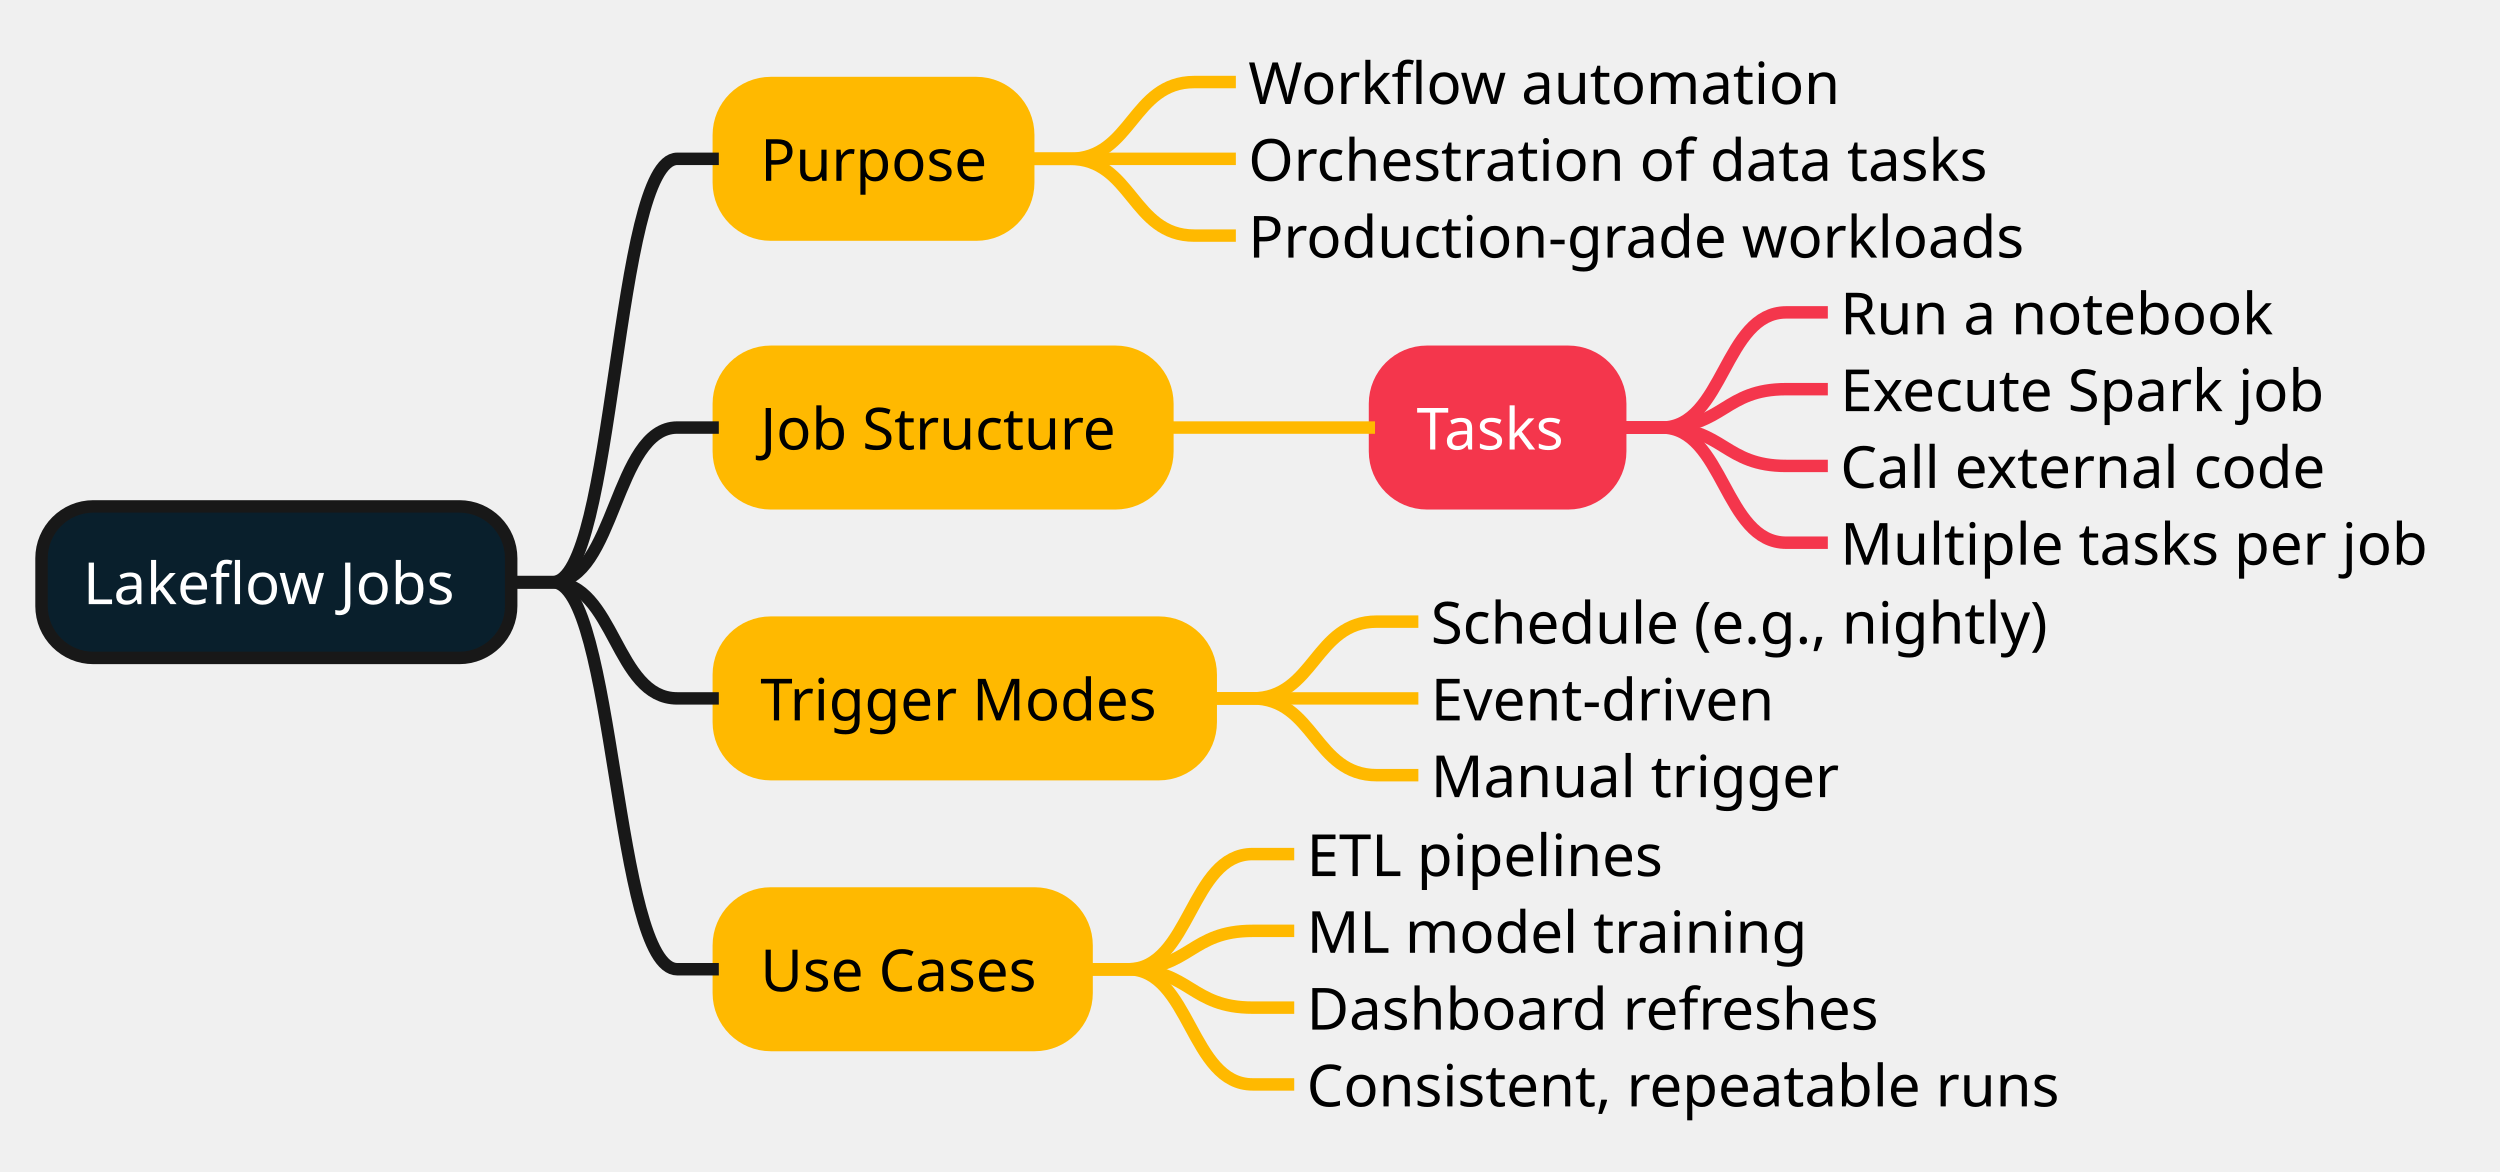
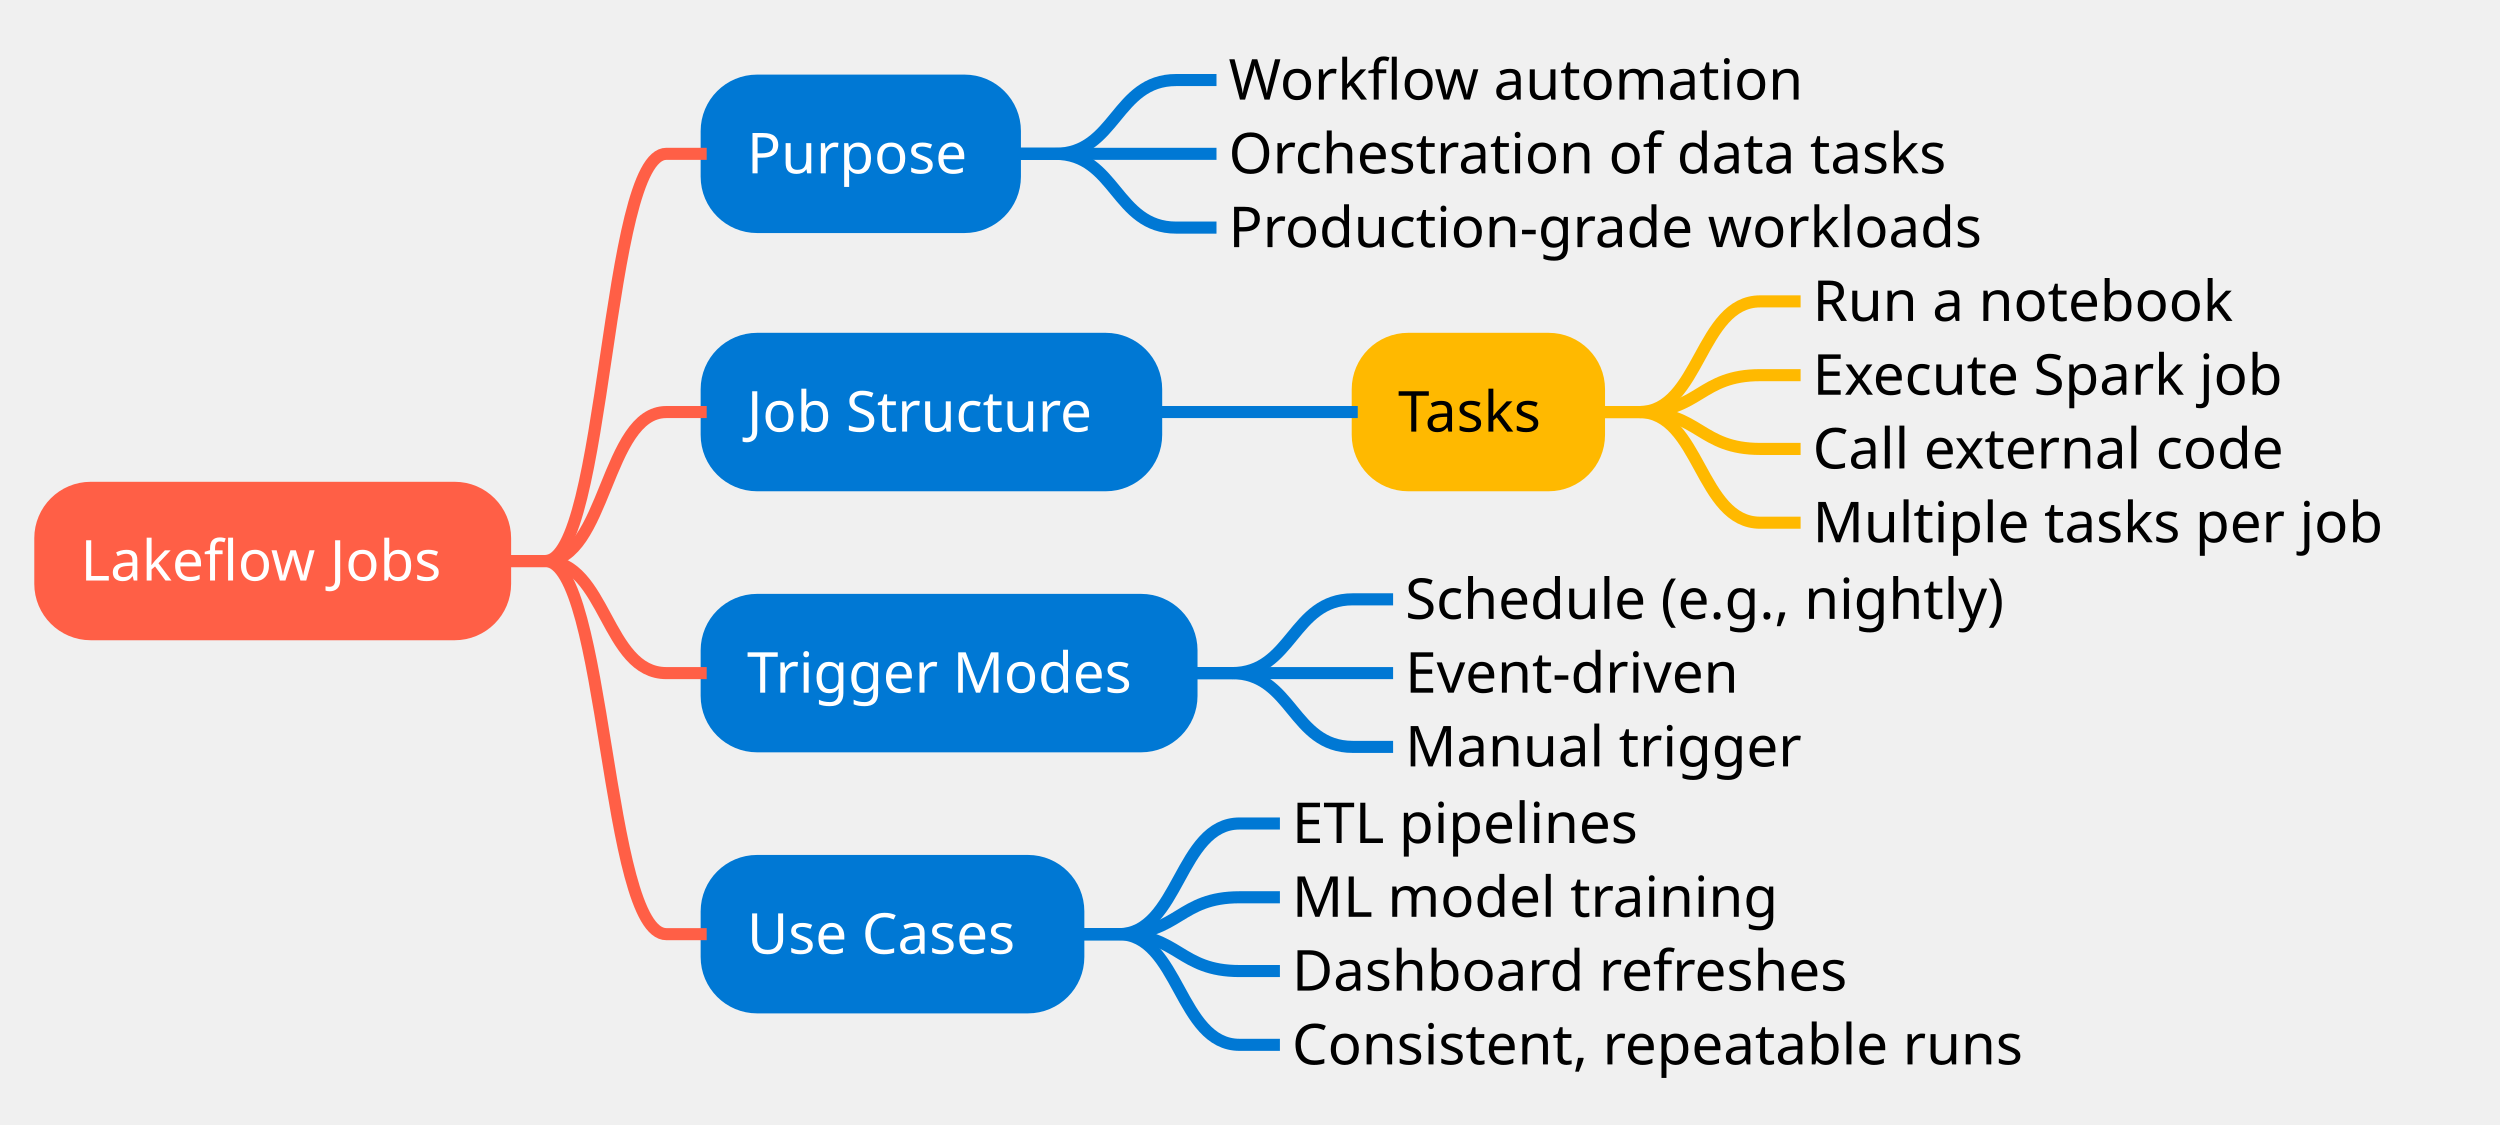
- <svg xmlns="http://www.w3.org/2000/svg" contentStyleType="text/css" data-diagram-type="MINDMAP" height="282px" preserveAspectRatio="none" style="width:602px;height:282px;background:#FFFFFF;" version="1.1" viewBox="0 0 602 282" width="602px" zoomAndPan="magnify">
+ <svg xmlns="http://www.w3.org/2000/svg" contentStyleType="text/css" data-diagram-type="MINDMAP" height="279px" preserveAspectRatio="none" style="width:620px;height:279px;background:#FFFFFF;" version="1.1" viewBox="0 0 620 279" width="620px" zoomAndPan="magnify">
  <defs />
  <g>
-     <rect fill="#091F2C" height="36.488" rx="12.5" ry="12.5" style="stroke:#181818;stroke-width:3;" width="113.092" x="10" y="121.941" />
-     <text fill="#FFFFFF" font-family="sans-serif" font-size="14" lengthAdjust="spacing" textLength="93.092" x="20" y="145.477">Lakeflow Jobs</text>
-     <rect fill="#FFB900" height="36.488" rx="12.5" ry="12.5" style="stroke:#FFB900;stroke-width:3;" width="74.503" x="173.092" y="20" />
-     <text fill="#000000" font-family="sans-serif" font-size="14" lengthAdjust="spacing" textLength="54.503" x="183.092" y="43.535">Purpose</text>
-     <text fill="#000000" font-family="sans-serif" font-size="14" lengthAdjust="spacing" textLength="145.127" x="300.595" y="25.047">Workflow automation</text>
-     <path d="M247.595,38.244 L257.595,38.244 C272.595,38.244 272.595,19.756 287.595,19.756 L297.595,19.756" fill="none" style="stroke:#FFB900;stroke-width:3;" />
-     <text fill="#000000" font-family="sans-serif" font-size="14" lengthAdjust="spacing" textLength="184.639" x="300.595" y="43.535">Orchestration of data tasks</text>
-     <path d="M247.595,38.244 L257.595,38.244 C272.595,38.244 272.595,38.244 287.595,38.244 L297.595,38.244" fill="none" style="stroke:#FFB900;stroke-width:3;" />
-     <text fill="#000000" font-family="sans-serif" font-size="14" lengthAdjust="spacing" textLength="194.264" x="300.595" y="62.023">Production-grade workloads</text>
-     <path d="M247.595,38.244 L257.595,38.244 C272.595,38.244 272.595,56.732 287.595,56.732 L297.595,56.732" fill="none" style="stroke:#FFB900;stroke-width:3;" />
-     <path d="M123.092,140.185 L133.092,140.185 C148.092,140.185 148.092,38.244 163.092,38.244 L173.092,38.244" fill="none" style="stroke:#181818;stroke-width:3;" />
-     <rect fill="#FFB900" height="36.488" rx="12.5" ry="12.5" style="stroke:#FFB900;stroke-width:3;" width="108.013" x="173.092" y="84.709" />
-     <text fill="#000000" font-family="sans-serif" font-size="14" lengthAdjust="spacing" textLength="88.013" x="183.092" y="108.244">Job Structure</text>
-     <rect fill="#F4364C" height="36.488" rx="12.5" ry="12.5" style="stroke:#F4364C;stroke-width:3;" width="59.04" x="331.104" y="84.709" />
-     <text fill="#FFFFFF" font-family="sans-serif" font-size="14" lengthAdjust="spacing" textLength="39.04" x="341.104" y="108.244">Tasks</text>
-     <text fill="#000000" font-family="sans-serif" font-size="14" lengthAdjust="spacing" textLength="107.338" x="443.144" y="80.512">Run a notebook</text>
-     <path d="M390.144,102.953 L400.144,102.953 C415.144,102.953 415.144,75.221 430.144,75.221 L440.144,75.221" fill="none" style="stroke:#F4364C;stroke-width:3;" />
-     <text fill="#000000" font-family="sans-serif" font-size="14" lengthAdjust="spacing" textLength="121.393" x="443.144" y="99">Execute Spark job</text>
-     <path d="M390.144,102.953 L400.144,102.953 C415.144,102.953 415.144,93.709 430.144,93.709 L440.144,93.709" fill="none" style="stroke:#F4364C;stroke-width:3;" />
-     <text fill="#000000" font-family="sans-serif" font-size="14" lengthAdjust="spacing" textLength="122.37" x="443.144" y="117.488">Call external code</text>
-     <path d="M390.144,102.953 L400.144,102.953 C415.144,102.953 415.144,112.197 430.144,112.197 L440.144,112.197" fill="none" style="stroke:#F4364C;stroke-width:3;" />
-     <text fill="#000000" font-family="sans-serif" font-size="14" lengthAdjust="spacing" textLength="147.458" x="443.144" y="135.977">Multiple tasks per job</text>
-     <path d="M390.144,102.953 L400.144,102.953 C415.144,102.953 415.144,130.685 430.144,130.685 L440.144,130.685" fill="none" style="stroke:#F4364C;stroke-width:3;" />
-     <path d="M281.104,102.953 L291.104,102.953 C306.104,102.953 306.104,102.953 321.104,102.953 L331.104,102.953" fill="none" style="stroke:#FFB900;stroke-width:3;" />
-     <path d="M123.092,140.185 L133.092,140.185 C148.092,140.185 148.092,102.953 163.092,102.953 L173.092,102.953" fill="none" style="stroke:#181818;stroke-width:3;" />
-     <rect fill="#FFB900" height="36.488" rx="12.5" ry="12.5" style="stroke:#FFB900;stroke-width:3;" width="118.451" x="173.092" y="149.93" />
-     <text fill="#000000" font-family="sans-serif" font-size="14" lengthAdjust="spacing" textLength="98.451" x="183.092" y="173.465">Trigger Modes</text>
-     <text fill="#000000" font-family="sans-serif" font-size="14" lengthAdjust="spacing" textLength="155.08" x="344.543" y="154.977">Schedule (e.g., nightly)</text>
-     <path d="M291.543,168.174 L301.543,168.174 C316.543,168.174 316.543,149.685 331.543,149.685 L341.543,149.685" fill="none" style="stroke:#FFB900;stroke-width:3;" />
-     <text fill="#000000" font-family="sans-serif" font-size="14" lengthAdjust="spacing" textLength="86.981" x="344.543" y="173.465">Event-driven</text>
-     <path d="M291.543,168.174 L301.543,168.174 C316.543,168.174 316.543,168.174 331.543,168.174 L341.543,168.174" fill="none" style="stroke:#FFB900;stroke-width:3;" />
-     <text fill="#000000" font-family="sans-serif" font-size="14" lengthAdjust="spacing" textLength="99.374" x="344.543" y="191.953">Manual trigger</text>
-     <path d="M291.543,168.174 L301.543,168.174 C316.543,168.174 316.543,186.662 331.543,186.662 L341.543,186.662" fill="none" style="stroke:#FFB900;stroke-width:3;" />
-     <path d="M123.092,140.185 L133.092,140.185 C148.092,140.185 148.092,168.174 163.092,168.174 L173.092,168.174" fill="none" style="stroke:#181818;stroke-width:3;" />
-     <rect fill="#FFB900" height="36.488" rx="12.5" ry="12.5" style="stroke:#FFB900;stroke-width:3;" width="88.558" x="173.092" y="215.15" />
-     <text fill="#000000" font-family="sans-serif" font-size="14" lengthAdjust="spacing" textLength="68.558" x="183.092" y="238.685">Use Cases</text>
-     <text fill="#000000" font-family="sans-serif" font-size="14" lengthAdjust="spacing" textLength="89.523" x="314.649" y="210.953">ETL pipelines</text>
-     <path d="M261.649,233.394 L271.649,233.394 C286.649,233.394 286.649,205.662 301.649,205.662 L311.649,205.662" fill="none" style="stroke:#FFB900;stroke-width:3;" />
-     <text fill="#000000" font-family="sans-serif" font-size="14" lengthAdjust="spacing" textLength="123.607" x="314.649" y="229.441">ML model training</text>
-     <path d="M261.649,233.394 L271.649,233.394 C286.649,233.394 286.649,224.15 301.649,224.15 L311.649,224.15" fill="none" style="stroke:#FFB900;stroke-width:3;" />
-     <text fill="#000000" font-family="sans-serif" font-size="14" lengthAdjust="spacing" textLength="141.121" x="314.649" y="247.93">Dashboard refreshes</text>
-     <path d="M261.649,233.394 L271.649,233.394 C286.649,233.394 286.649,242.639 301.649,242.639 L311.649,242.639" fill="none" style="stroke:#FFB900;stroke-width:3;" />
-     <text fill="#000000" font-family="sans-serif" font-size="14" lengthAdjust="spacing" textLength="187.284" x="314.649" y="266.418">Consistent, repeatable runs</text>
-     <path d="M261.649,233.394 L271.649,233.394 C286.649,233.394 286.649,261.127 301.649,261.127 L311.649,261.127" fill="none" style="stroke:#FFB900;stroke-width:3;" />
-     <path d="M123.092,140.185 L133.092,140.185 C148.092,140.185 148.092,233.394 163.092,233.394 L173.092,233.394" fill="none" style="stroke:#181818;stroke-width:3;" />
+     <rect fill="#FF5F46" height="36.297" rx="12.5" ry="12.5" style="stroke:#FF5F46;stroke-width:3;" width="115.259" x="10" y="120.984" />
+     <text fill="#FFFFFF" font-family="sans-serif" font-size="14" lengthAdjust="spacing" textLength="95.259" x="20" y="143.98">Lakeflow Jobs</text>
+     <rect fill="#0078D4" height="36.297" rx="12.5" ry="12.5" style="stroke:#0078D4;stroke-width:3;" width="76.431" x="175.259" y="20" />
+     <text fill="#FFFFFF" font-family="sans-serif" font-size="14" lengthAdjust="spacing" textLength="56.431" x="185.259" y="42.995">Purpose</text>
+     <text fill="#000000" font-family="sans-serif" font-size="14" lengthAdjust="spacing" textLength="150.097" x="304.69" y="24.698">Workflow automation</text>
+     <path d="M251.69,38.148 L261.69,38.148 C276.69,38.148 276.69,19.852 291.69,19.852 L301.69,19.852" fill="none" style="stroke:#0078D4;stroke-width:3;" />
+     <text fill="#000000" font-family="sans-serif" font-size="14" lengthAdjust="spacing" textLength="191.037" x="304.69" y="42.995">Orchestration of data tasks</text>
+     <path d="M251.69,38.148 L261.69,38.148 C276.69,38.148 276.69,38.148 291.69,38.148 L301.69,38.148" fill="none" style="stroke:#0078D4;stroke-width:3;" />
+     <text fill="#000000" font-family="sans-serif" font-size="14" lengthAdjust="spacing" textLength="196.356" x="304.69" y="61.292">Production-grade workloads</text>
+     <path d="M251.69,38.148 L261.69,38.148 C276.69,38.148 276.69,56.445 291.69,56.445 L301.69,56.445" fill="none" style="stroke:#0078D4;stroke-width:3;" />
+     <path d="M125.259,139.133 L135.259,139.133 C150.259,139.133 150.259,38.148 165.259,38.148 L175.259,38.148" fill="none" style="stroke:#FF5F46;stroke-width:3;" />
+     <rect fill="#0078D4" height="36.297" rx="12.5" ry="12.5" style="stroke:#0078D4;stroke-width:3;" width="111.465" x="175.259" y="84.039" />
+     <text fill="#FFFFFF" font-family="sans-serif" font-size="14" lengthAdjust="spacing" textLength="91.465" x="185.259" y="107.034">Job Structure</text>
+     <rect fill="#FFB900" height="36.297" rx="12.5" ry="12.5" style="stroke:#FFB900;stroke-width:3;" width="59.826" x="336.724" y="84.039" />
+     <text fill="#000000" font-family="sans-serif" font-size="14" lengthAdjust="spacing" textLength="39.826" x="346.724" y="107.034">Tasks</text>
+     <text fill="#000000" font-family="sans-serif" font-size="14" lengthAdjust="spacing" textLength="110.619" x="449.55" y="79.589">Run a notebook</text>
+     <path d="M396.55,102.188 L406.55,102.188 C421.55,102.188 421.55,74.742 436.55,74.742 L446.55,74.742" fill="none" style="stroke:#FFB900;stroke-width:3;" />
+     <text fill="#000000" font-family="sans-serif" font-size="14" lengthAdjust="spacing" textLength="126.875" x="449.55" y="97.886">Execute Spark job</text>
+     <path d="M396.55,102.188 L406.55,102.188 C421.55,102.188 421.55,93.039 436.55,93.039 L446.55,93.039" fill="none" style="stroke:#FFB900;stroke-width:3;" />
+     <text fill="#000000" font-family="sans-serif" font-size="14" lengthAdjust="spacing" textLength="126.895" x="449.55" y="116.183">Call external code</text>
+     <path d="M396.55,102.188 L406.55,102.188 C421.55,102.188 421.55,111.336 436.55,111.336 L446.55,111.336" fill="none" style="stroke:#FFB900;stroke-width:3;" />
+     <text fill="#000000" font-family="sans-serif" font-size="14" lengthAdjust="spacing" textLength="150.322" x="449.55" y="134.48">Multiple tasks per job</text>
+     <path d="M396.55,102.188 L406.55,102.188 C421.55,102.188 421.55,129.633 436.55,129.633 L446.55,129.633" fill="none" style="stroke:#FFB900;stroke-width:3;" />
+     <path d="M286.724,102.188 L296.724,102.188 C311.724,102.188 311.724,102.188 326.724,102.188 L336.724,102.188" fill="none" style="stroke:#0078D4;stroke-width:3;" />
+     <path d="M125.259,139.133 L135.259,139.133 C150.259,139.133 150.259,102.188 165.259,102.188 L175.259,102.188" fill="none" style="stroke:#FF5F46;stroke-width:3;" />
+     <rect fill="#0078D4" height="36.297" rx="12.5" ry="12.5" style="stroke:#0078D4;stroke-width:3;" width="120.228" x="175.259" y="148.781" />
+     <text fill="#FFFFFF" font-family="sans-serif" font-size="14" lengthAdjust="spacing" textLength="100.228" x="185.259" y="171.776">Trigger Modes</text>
+     <text fill="#000000" font-family="sans-serif" font-size="14" lengthAdjust="spacing" textLength="163.194" x="348.487" y="153.48">Schedule (e.g., nightly)</text>
+     <path d="M295.487,166.93 L305.487,166.93 C320.487,166.93 320.487,148.633 335.487,148.633 L345.487,148.633" fill="none" style="stroke:#0078D4;stroke-width:3;" />
+     <text fill="#000000" font-family="sans-serif" font-size="14" lengthAdjust="spacing" textLength="89.462" x="348.487" y="171.776">Event-driven</text>
+     <path d="M295.487,166.93 L305.487,166.93 C320.487,166.93 320.487,166.93 335.487,166.93 L345.487,166.93" fill="none" style="stroke:#0078D4;stroke-width:3;" />
+     <text fill="#000000" font-family="sans-serif" font-size="14" lengthAdjust="spacing" textLength="102.601" x="348.487" y="190.073">Manual trigger</text>
+     <path d="M295.487,166.93 L305.487,166.93 C320.487,166.93 320.487,185.227 335.487,185.227 L345.487,185.227" fill="none" style="stroke:#0078D4;stroke-width:3;" />
+     <path d="M125.259,139.133 L135.259,139.133 C150.259,139.133 150.259,166.93 165.259,166.93 L175.259,166.93" fill="none" style="stroke:#FF5F46;stroke-width:3;" />
+     <rect fill="#0078D4" height="36.297" rx="12.5" ry="12.5" style="stroke:#0078D4;stroke-width:3;" width="92.16" x="175.259" y="213.523" />
+     <text fill="#FFFFFF" font-family="sans-serif" font-size="14" lengthAdjust="spacing" textLength="72.16" x="185.259" y="236.519">Use Cases</text>
+     <text fill="#000000" font-family="sans-serif" font-size="14" lengthAdjust="spacing" textLength="92.483" x="320.419" y="209.073">ETL pipelines</text>
+     <path d="M267.419,231.672 L277.419,231.672 C292.419,231.672 292.419,204.227 307.419,204.227 L317.419,204.227" fill="none" style="stroke:#0078D4;stroke-width:3;" />
+     <text fill="#000000" font-family="sans-serif" font-size="14" lengthAdjust="spacing" textLength="126.608" x="320.419" y="227.37">ML model training</text>
+     <path d="M267.419,231.672 L277.419,231.672 C292.419,231.672 292.419,222.523 307.419,222.523 L317.419,222.523" fill="none" style="stroke:#0078D4;stroke-width:3;" />
+     <text fill="#000000" font-family="sans-serif" font-size="14" lengthAdjust="spacing" textLength="146.392" x="320.419" y="245.667">Dashboard refreshes</text>
+     <path d="M267.419,231.672 L277.419,231.672 C292.419,231.672 292.419,240.82 307.419,240.82 L317.419,240.82" fill="none" style="stroke:#0078D4;stroke-width:3;" />
+     <text fill="#000000" font-family="sans-serif" font-size="14" lengthAdjust="spacing" textLength="194.209" x="320.419" y="263.964">Consistent, repeatable runs</text>
+     <path d="M267.419,231.672 L277.419,231.672 C292.419,231.672 292.419,259.117 307.419,259.117 L317.419,259.117" fill="none" style="stroke:#0078D4;stroke-width:3;" />
+     <path d="M125.259,139.133 L135.259,139.133 C150.259,139.133 150.259,231.672 165.259,231.672 L175.259,231.672" fill="none" style="stroke:#FF5F46;stroke-width:3;" />
  </g>
</svg>
